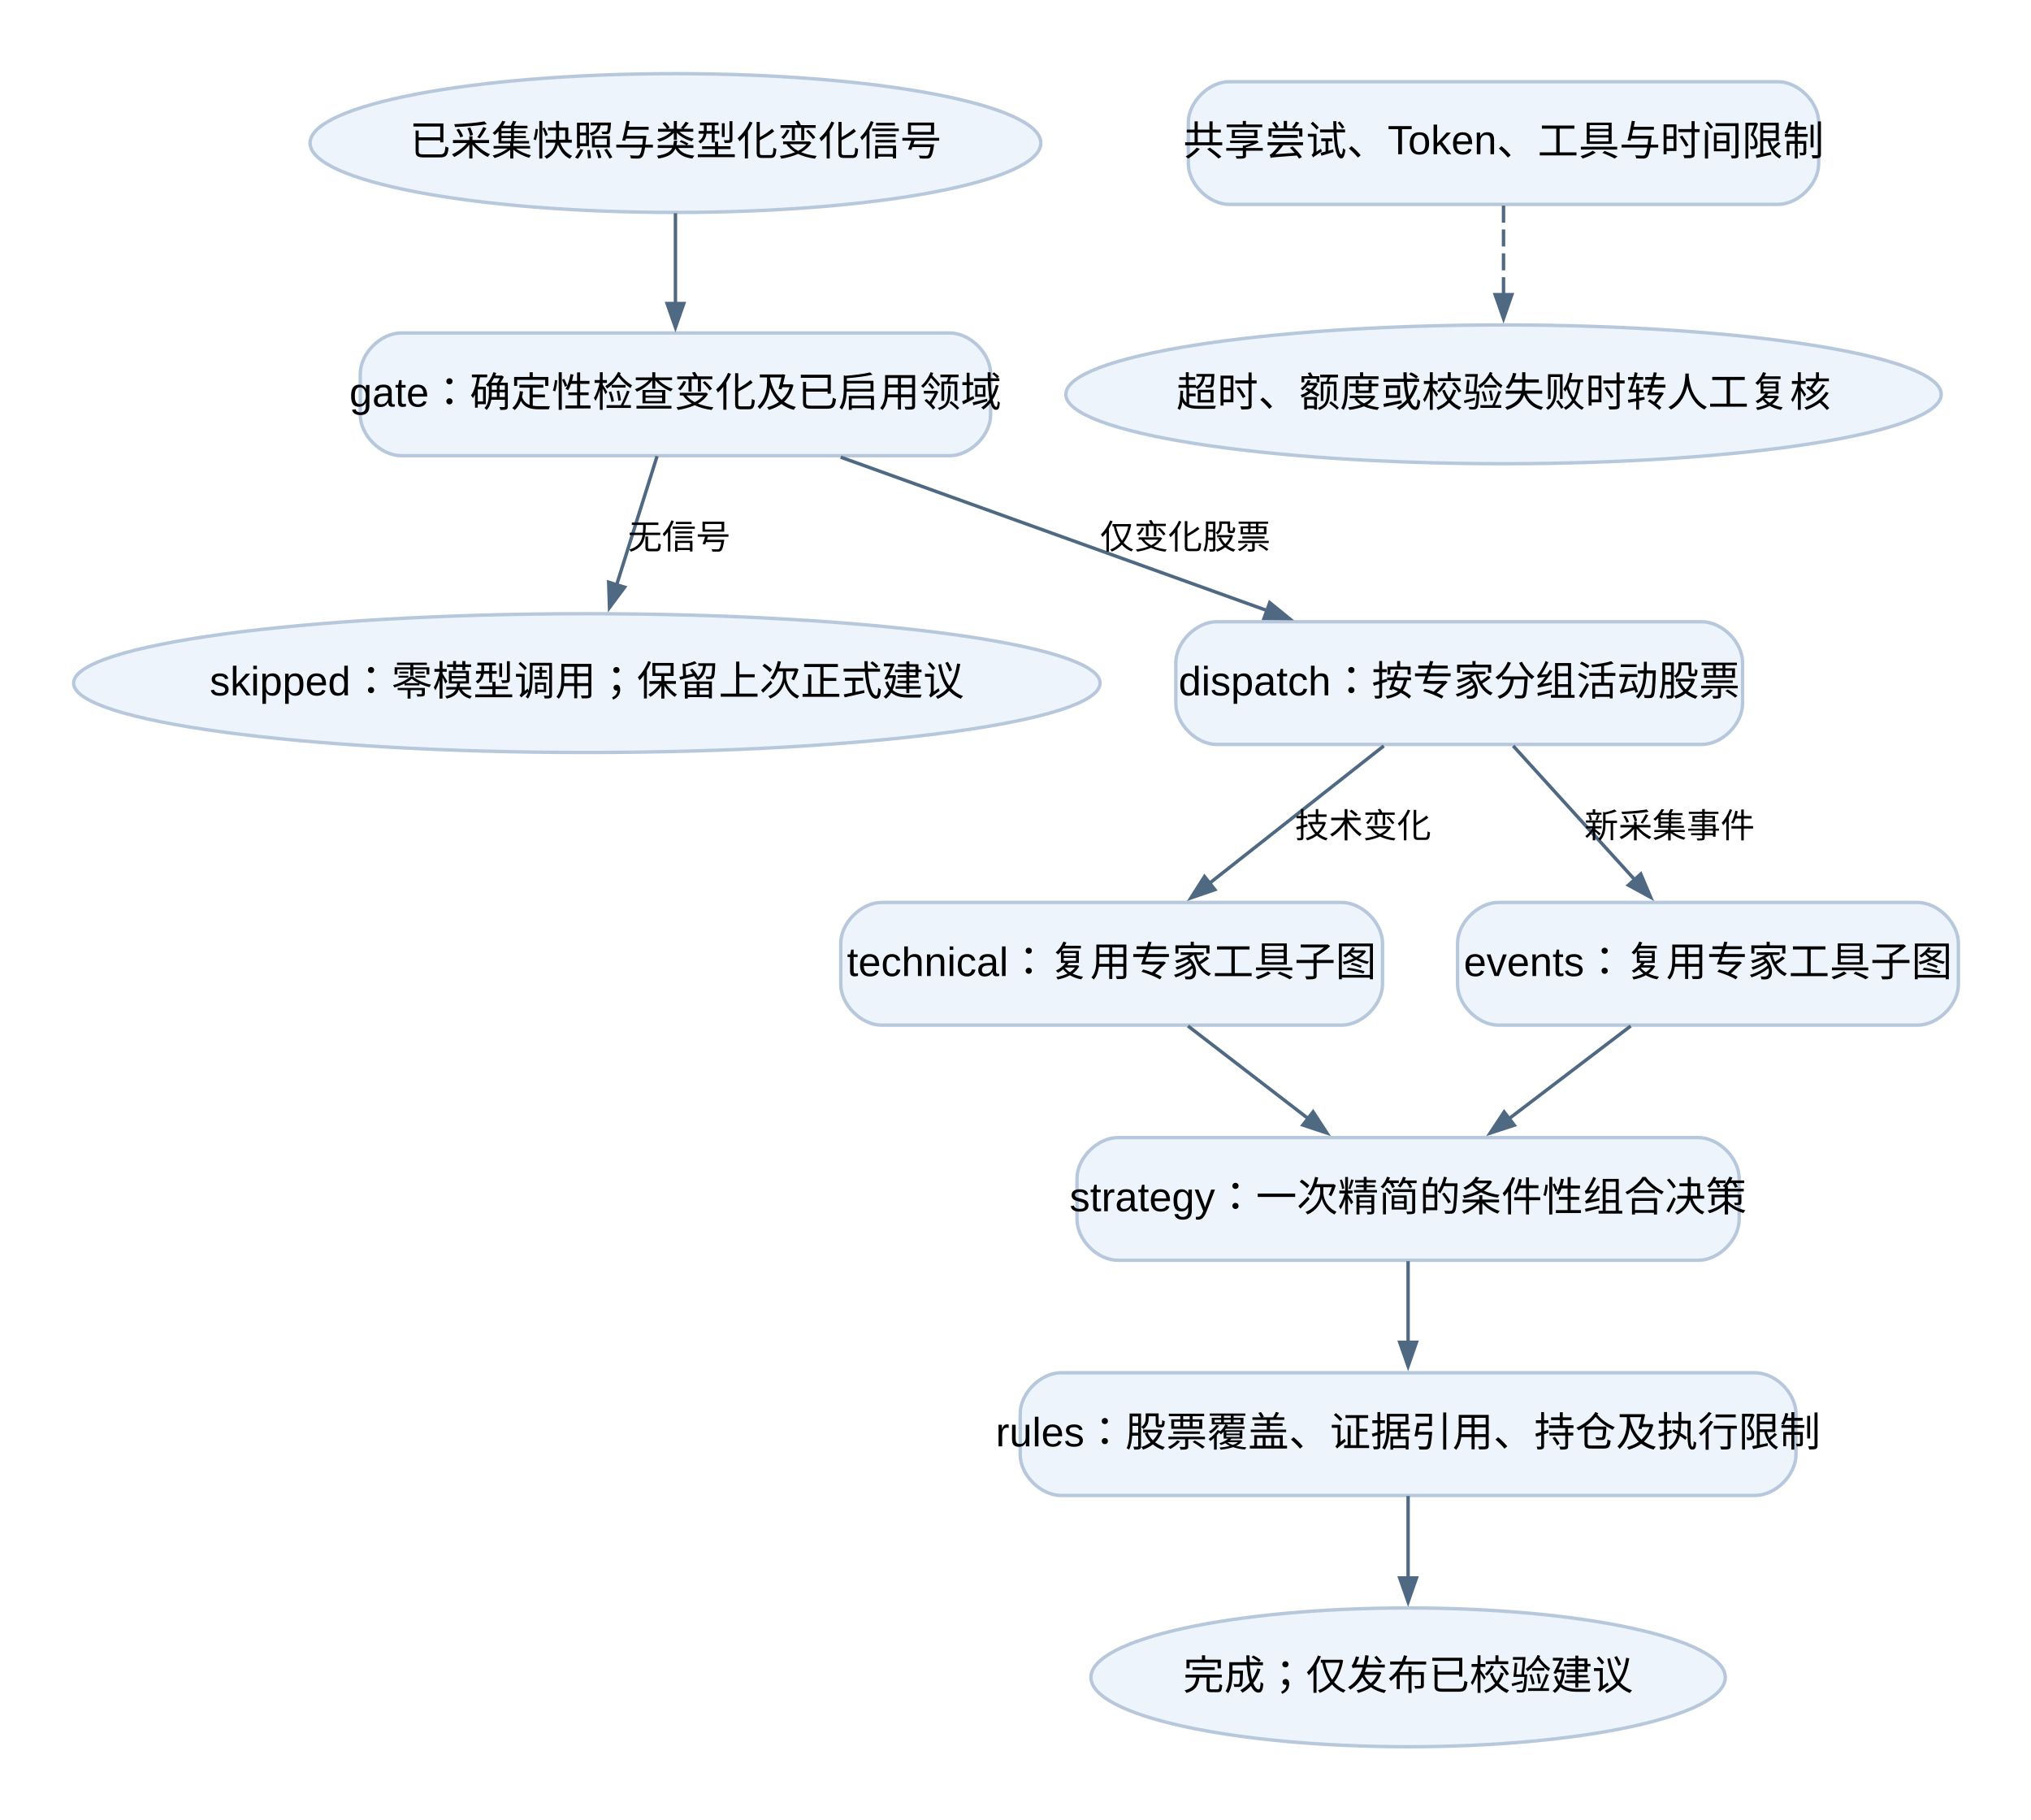
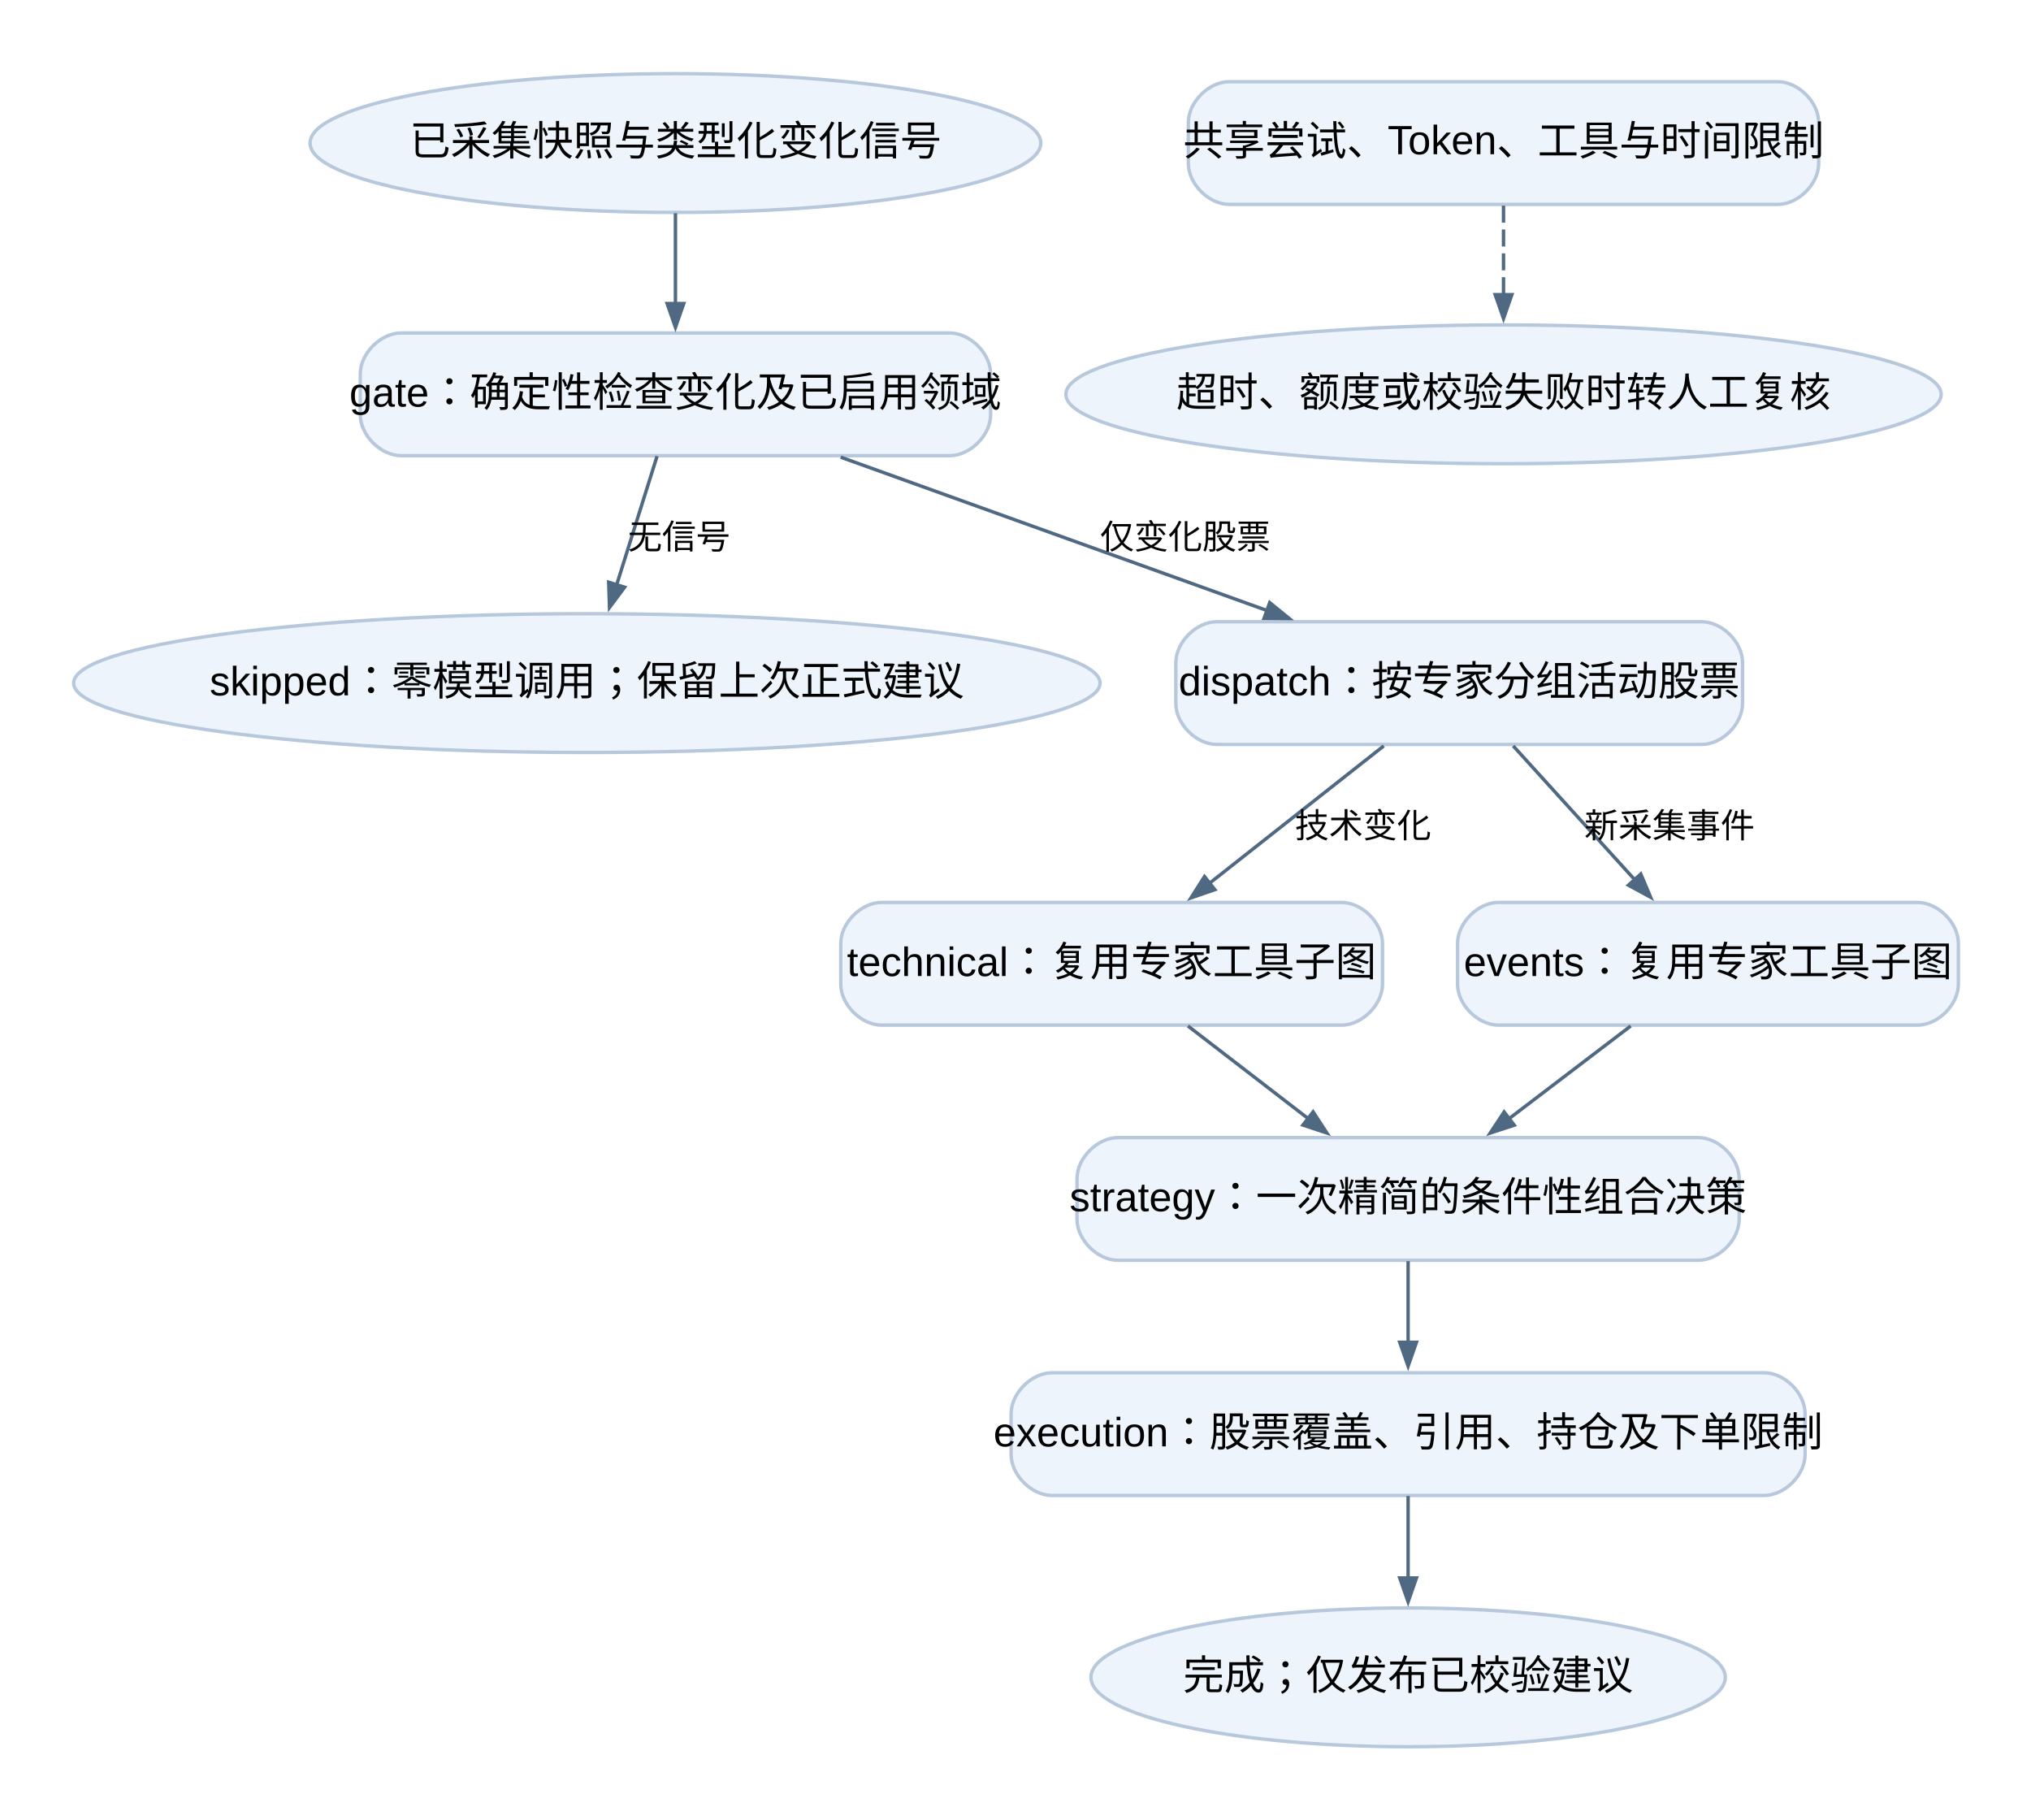
<svg xmlns="http://www.w3.org/2000/svg" width="596pt" height="534pt" viewBox="0.00 0.00 596.00 534.00">
  <g id="graph0" class="graph" transform="scale(1 1) rotate(0) translate(21.6 512.52)">
    <polygon fill="white" stroke="none" points="-21.6,21.6 -21.6,-512.52 574.69,-512.52 574.69,21.6 -21.6,21.6" />
    <g id="node1" class="node">
      <ellipse fill="#edf4fb" stroke="#b7c8dc" cx="176.61" cy="-470.55" rx="107.22" ry="20.36" />
      <text xml:space="preserve" text-anchor="middle" x="176.61" y="-466.95" font-family="Arial" font-size="12.00">已采集快照与类型化变化信号</text>
    </g>
    <g id="node2" class="node">
      <path fill="#edf4fb" stroke="#b7c8dc" d="M257.1,-414.82C257.1,-414.82 96.12,-414.82 96.12,-414.82 90.12,-414.82 84.12,-408.82 84.12,-402.82 84.12,-402.82 84.12,-390.82 84.12,-390.82 84.12,-384.82 90.12,-378.82 96.12,-378.82 96.12,-378.82 257.1,-378.82 257.1,-378.82 263.1,-378.82 269.1,-384.82 269.1,-390.82 269.1,-390.82 269.1,-402.82 269.1,-402.82 269.1,-408.82 263.1,-414.82 257.1,-414.82" />
      <text xml:space="preserve" text-anchor="middle" x="176.61" y="-393.22" font-family="Arial" font-size="12.00">gate：确定性检查变化及已启用领域</text>
    </g>
    <g id="edge1" class="edge">
      <path fill="none" stroke="#506983" d="M176.61,-449.95C176.61,-441.74 176.61,-432.08 176.61,-423.33" />
      <polygon fill="#506983" stroke="#506983" points="179.06,-423.47 176.61,-416.47 174.16,-423.47 179.06,-423.47" />
    </g>
    <g id="node3" class="node">
      <ellipse fill="#edf4fb" stroke="#b7c8dc" cx="150.61" cy="-312.09" rx="150.61" ry="20.36" />
      <text xml:space="preserve" text-anchor="middle" x="150.61" y="-308.49" font-family="Arial" font-size="12.00">skipped：零模型调用；保留上次正式建议</text>
    </g>
    <g id="edge2" class="edge">
      <path fill="none" stroke="#506983" d="M171.22,-378.68C167.78,-367.73 163.24,-353.29 159.3,-340.74" />
      <polygon fill="#506983" stroke="#506983" points="161.7,-340.22 157.26,-334.27 157.02,-341.69 161.7,-340.22" />
      <text xml:space="preserve" text-anchor="middle" x="177.67" y="-351.46" font-family="Arial" font-size="10.00">无信号</text>
    </g>
    <g id="node4" class="node">
      <path fill="#edf4fb" stroke="#b7c8dc" d="M477.76,-330.09C477.76,-330.09 335.45,-330.09 335.45,-330.09 329.45,-330.09 323.45,-324.09 323.45,-318.09 323.45,-318.09 323.45,-306.09 323.45,-306.09 323.45,-300.09 329.45,-294.09 335.45,-294.09 335.45,-294.09 477.76,-294.09 477.76,-294.09 483.76,-294.09 489.76,-300.09 489.76,-306.09 489.76,-306.09 489.76,-318.09 489.76,-318.09 489.76,-324.09 483.76,-330.09 477.76,-330.09" />
      <text xml:space="preserve" text-anchor="middle" x="406.61" y="-308.49" font-family="Arial" font-size="12.00">dispatch：按专家分组活动股票</text>
    </g>
    <g id="edge3" class="edge">
      <path fill="none" stroke="#506983" d="M225.1,-378.38C261.65,-365.24 311.84,-347.18 350.18,-333.39" />
      <polygon fill="#506983" stroke="#506983" points="351,-335.7 356.75,-331.03 349.34,-331.09 351,-335.7" />
      <text xml:space="preserve" text-anchor="middle" x="326.22" y="-351.46" font-family="Arial" font-size="10.00">仅变化股票</text>
    </g>
    <g id="node5" class="node">
      <path fill="#edf4fb" stroke="#b7c8dc" d="M372.1,-247.73C372.1,-247.73 237.12,-247.73 237.12,-247.73 231.12,-247.73 225.12,-241.73 225.12,-235.73 225.12,-235.73 225.12,-223.73 225.12,-223.73 225.12,-217.73 231.12,-211.73 237.12,-211.73 237.12,-211.73 372.1,-211.73 372.1,-211.73 378.1,-211.73 384.1,-217.73 384.1,-223.73 384.1,-223.73 384.1,-235.73 384.1,-235.73 384.1,-241.73 378.1,-247.73 372.1,-247.73" />
      <text xml:space="preserve" text-anchor="middle" x="304.61" y="-226.13" font-family="Arial" font-size="12.00">technical：复用专家工具子图</text>
    </g>
    <g id="edge4" class="edge">
      <path fill="none" stroke="#506983" d="M384.47,-293.66C369.37,-281.76 349.23,-265.89 332.95,-253.06" />
      <polygon fill="#506983" stroke="#506983" points="334.9,-251.48 327.89,-249.07 331.87,-255.33 334.9,-251.48" />
      <text xml:space="preserve" text-anchor="middle" x="378.38" y="-266.73" font-family="Arial" font-size="10.00">技术变化</text>
    </g>
    <g id="node6" class="node">
      <path fill="#edf4fb" stroke="#b7c8dc" d="M541.09,-247.73C541.09,-247.73 418.12,-247.73 418.12,-247.73 412.12,-247.73 406.12,-241.73 406.12,-235.73 406.12,-235.73 406.12,-223.73 406.12,-223.73 406.12,-217.73 412.12,-211.73 418.12,-211.73 418.12,-211.73 541.09,-211.73 541.09,-211.73 547.09,-211.73 553.09,-217.73 553.09,-223.73 553.09,-223.73 553.09,-235.73 553.09,-235.73 553.09,-241.73 547.09,-247.73 541.09,-247.73" />
      <text xml:space="preserve" text-anchor="middle" x="479.61" y="-226.13" font-family="Arial" font-size="12.00">events：复用专家工具子图</text>
    </g>
    <g id="edge5" class="edge">
      <path fill="none" stroke="#506983" d="M422.45,-293.66C432.97,-282.07 446.91,-266.73 458.39,-254.09" />
      <polygon fill="#506983" stroke="#506983" points="459.89,-256.08 462.78,-249.25 456.26,-252.79 459.89,-256.08" />
      <text xml:space="preserve" text-anchor="middle" x="468.32" y="-266.73" font-family="Arial" font-size="10.00">新采集事件</text>
    </g>
    <g id="node7" class="node">
      <path fill="#edf4fb" stroke="#b7c8dc" d="M476.76,-178.73C476.76,-178.73 306.45,-178.73 306.45,-178.73 300.45,-178.73 294.45,-172.73 294.45,-166.73 294.45,-166.73 294.45,-154.73 294.45,-154.73 294.45,-148.73 300.45,-142.73 306.45,-142.73 306.45,-142.73 476.76,-142.73 476.76,-142.73 482.76,-142.73 488.76,-148.73 488.76,-154.73 488.76,-154.73 488.76,-166.73 488.76,-166.73 488.76,-172.73 482.76,-178.73 476.76,-178.73" />
      <text xml:space="preserve" text-anchor="middle" x="391.61" y="-157.13" font-family="Arial" font-size="12.00">strategy：一次精简的条件性组合决策</text>
    </g>
    <g id="edge6" class="edge">
      <path fill="none" stroke="#506983" d="M327.01,-211.48C337.79,-203.18 350.84,-193.13 362.38,-184.24" />
      <polygon fill="#506983" stroke="#506983" points="363.73,-186.29 367.78,-180.08 360.74,-182.41 363.73,-186.29" />
    </g>
    <g id="edge7" class="edge">
      <path fill="none" stroke="#506983" d="M456.94,-211.48C446.05,-203.18 432.84,-193.13 421.17,-184.24" />
      <polygon fill="#506983" stroke="#506983" points="422.76,-182.37 415.7,-180.07 419.79,-186.26 422.76,-182.37" />
    </g>
    <g id="node8" class="node">
-       <path fill="#edf4fb" stroke="#b7c8dc" d="M493.43,-109.73C493.43,-109.73 289.78,-109.73 289.78,-109.73 283.78,-109.73 277.78,-103.73 277.78,-97.73 277.78,-97.73 277.78,-85.73 277.78,-85.73 277.78,-79.73 283.78,-73.73 289.78,-73.73 289.78,-73.73 493.43,-73.73 493.43,-73.73 499.43,-73.73 505.43,-79.73 505.43,-85.73 505.43,-85.73 505.43,-97.73 505.43,-97.73 505.43,-103.73 499.43,-109.73 493.43,-109.73" />
-       <text xml:space="preserve" text-anchor="middle" x="391.61" y="-88.13" font-family="Arial" font-size="12.00">rules：股票覆盖、证据引用、持仓及执行限制</text>
+       <path fill="#edf4fb" stroke="#b7c8dc" d="M496.11,-109.73C496.11,-109.73 287.11,-109.73 287.11,-109.73 281.11,-109.73 275.11,-103.73 275.11,-97.73 275.11,-97.73 275.11,-85.73 275.11,-85.73 275.11,-79.73 281.11,-73.73 287.11,-73.73 287.11,-73.73 496.11,-73.73 496.11,-73.73 502.11,-73.73 508.11,-79.73 508.11,-85.73 508.11,-85.73 508.11,-97.73 508.11,-97.73 508.11,-103.73 502.11,-109.73 496.11,-109.73" />
+       <text xml:space="preserve" text-anchor="middle" x="391.61" y="-88.13" font-family="Arial" font-size="12.00">execution：股票覆盖、引用、持仓及下单限制</text>
    </g>
    <g id="edge8" class="edge">
      <path fill="none" stroke="#506983" d="M391.61,-142.48C391.61,-135.19 391.61,-126.54 391.61,-118.52" />
      <polygon fill="#506983" stroke="#506983" points="394.06,-118.67 391.61,-111.67 389.16,-118.67 394.06,-118.67" />
    </g>
    <g id="node9" class="node">
      <ellipse fill="#edf4fb" stroke="#b7c8dc" cx="391.61" cy="-20.36" rx="93.07" ry="20.36" />
      <text xml:space="preserve" text-anchor="middle" x="391.61" y="-16.76" font-family="Arial" font-size="12.00">完成；仅发布已校验建议</text>
    </g>
    <g id="edge9" class="edge">
      <path fill="none" stroke="#506983" d="M391.61,-73.58C391.61,-66.26 391.61,-57.52 391.61,-49.3" />
      <polygon fill="#506983" stroke="#506983" points="394.06,-49.52 391.61,-42.52 389.16,-49.52 394.06,-49.52" />
    </g>
    <g id="node10" class="node">
      <path fill="#edf4fb" stroke="#b7c8dc" d="M500.1,-488.55C500.1,-488.55 339.12,-488.55 339.12,-488.55 333.12,-488.55 327.12,-482.55 327.12,-476.55 327.12,-476.55 327.12,-464.55 327.12,-464.55 327.12,-458.55 333.12,-452.55 339.12,-452.55 339.12,-452.55 500.1,-452.55 500.1,-452.55 506.1,-452.55 512.1,-458.55 512.1,-464.55 512.1,-464.55 512.1,-476.55 512.1,-476.55 512.1,-482.55 506.1,-488.55 500.1,-488.55" />
      <text xml:space="preserve" text-anchor="middle" x="419.61" y="-466.95" font-family="Arial" font-size="12.00">共享尝试、Token、工具与时间限制</text>
    </g>
    <g id="node11" class="node">
      <ellipse fill="#edf4fb" stroke="#b7c8dc" cx="419.61" cy="-396.82" rx="128.43" ry="20.36" />
      <text xml:space="preserve" text-anchor="middle" x="419.61" y="-393.22" font-family="Arial" font-size="12.00">超时、额度或校验失败时转人工复核</text>
    </g>
    <g id="edge10" class="edge">
      <path fill="none" stroke="#506983" stroke-dasharray="5,2" d="M419.61,-452.19C419.61,-444.27 419.61,-434.7 419.61,-425.8" />
      <polygon fill="#506983" stroke="#506983" points="422.06,-426.07 419.61,-419.07 417.16,-426.07 422.06,-426.07" />
    </g>
  </g>
</svg>
